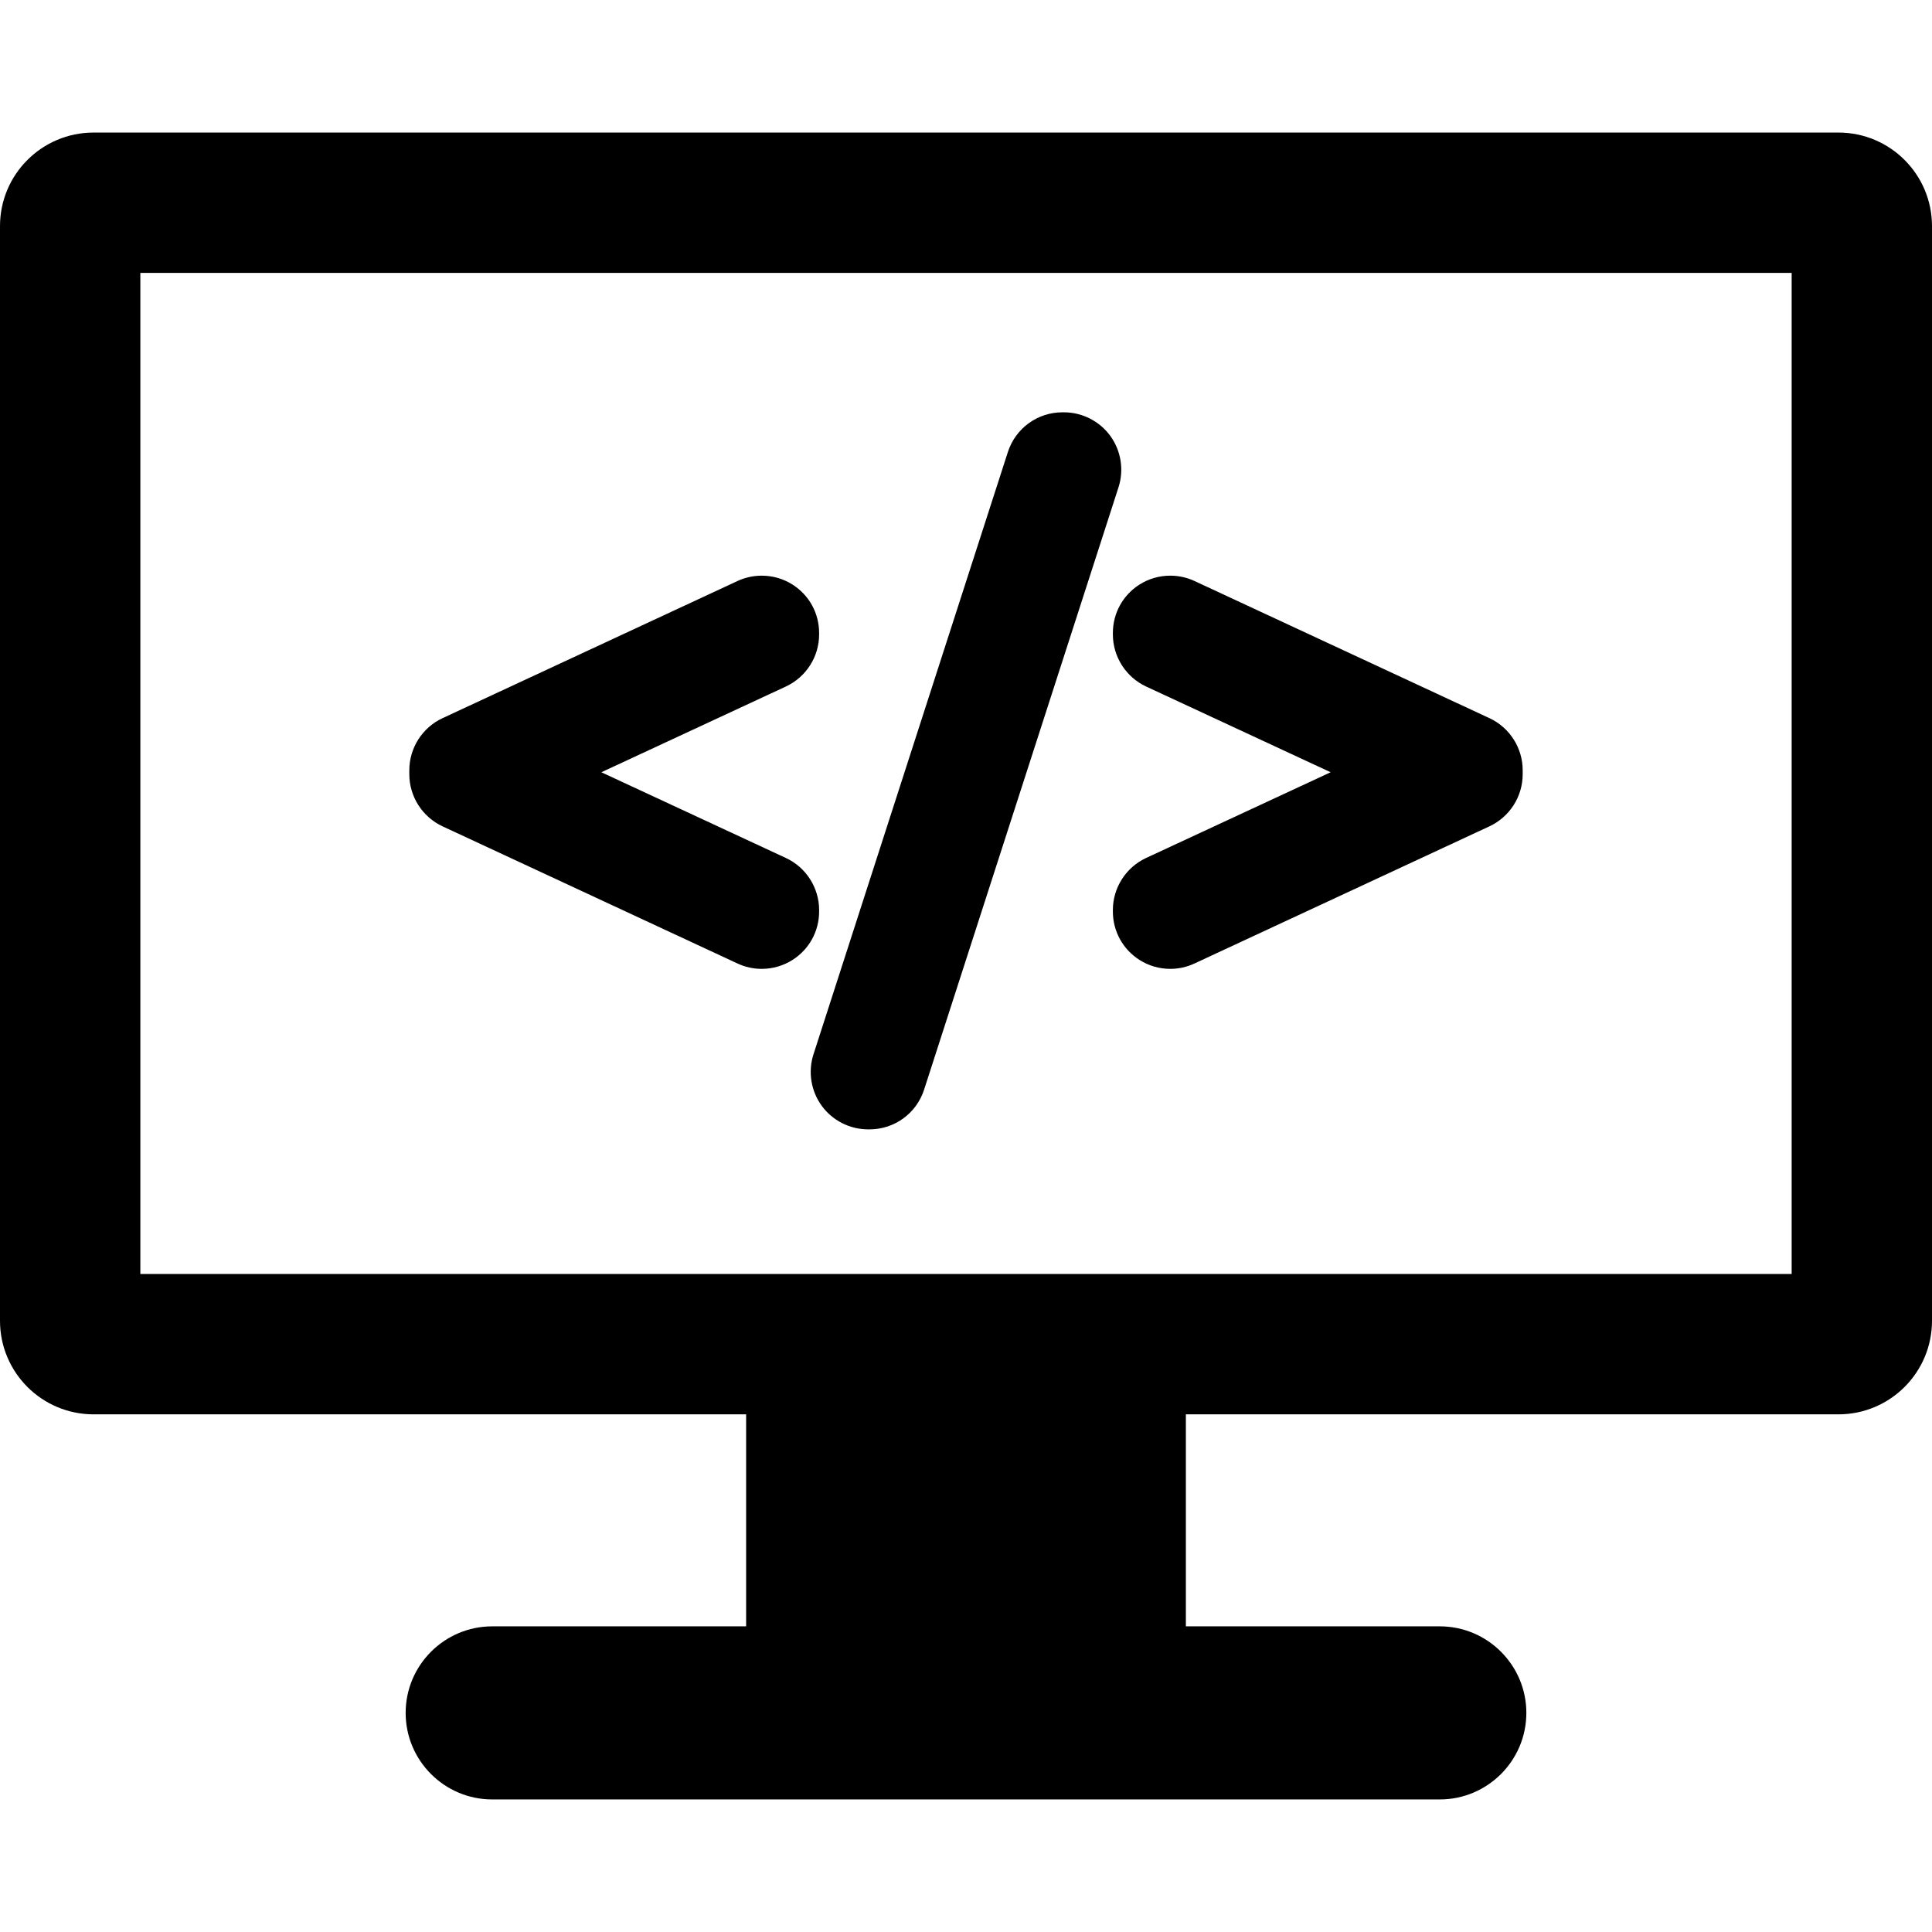
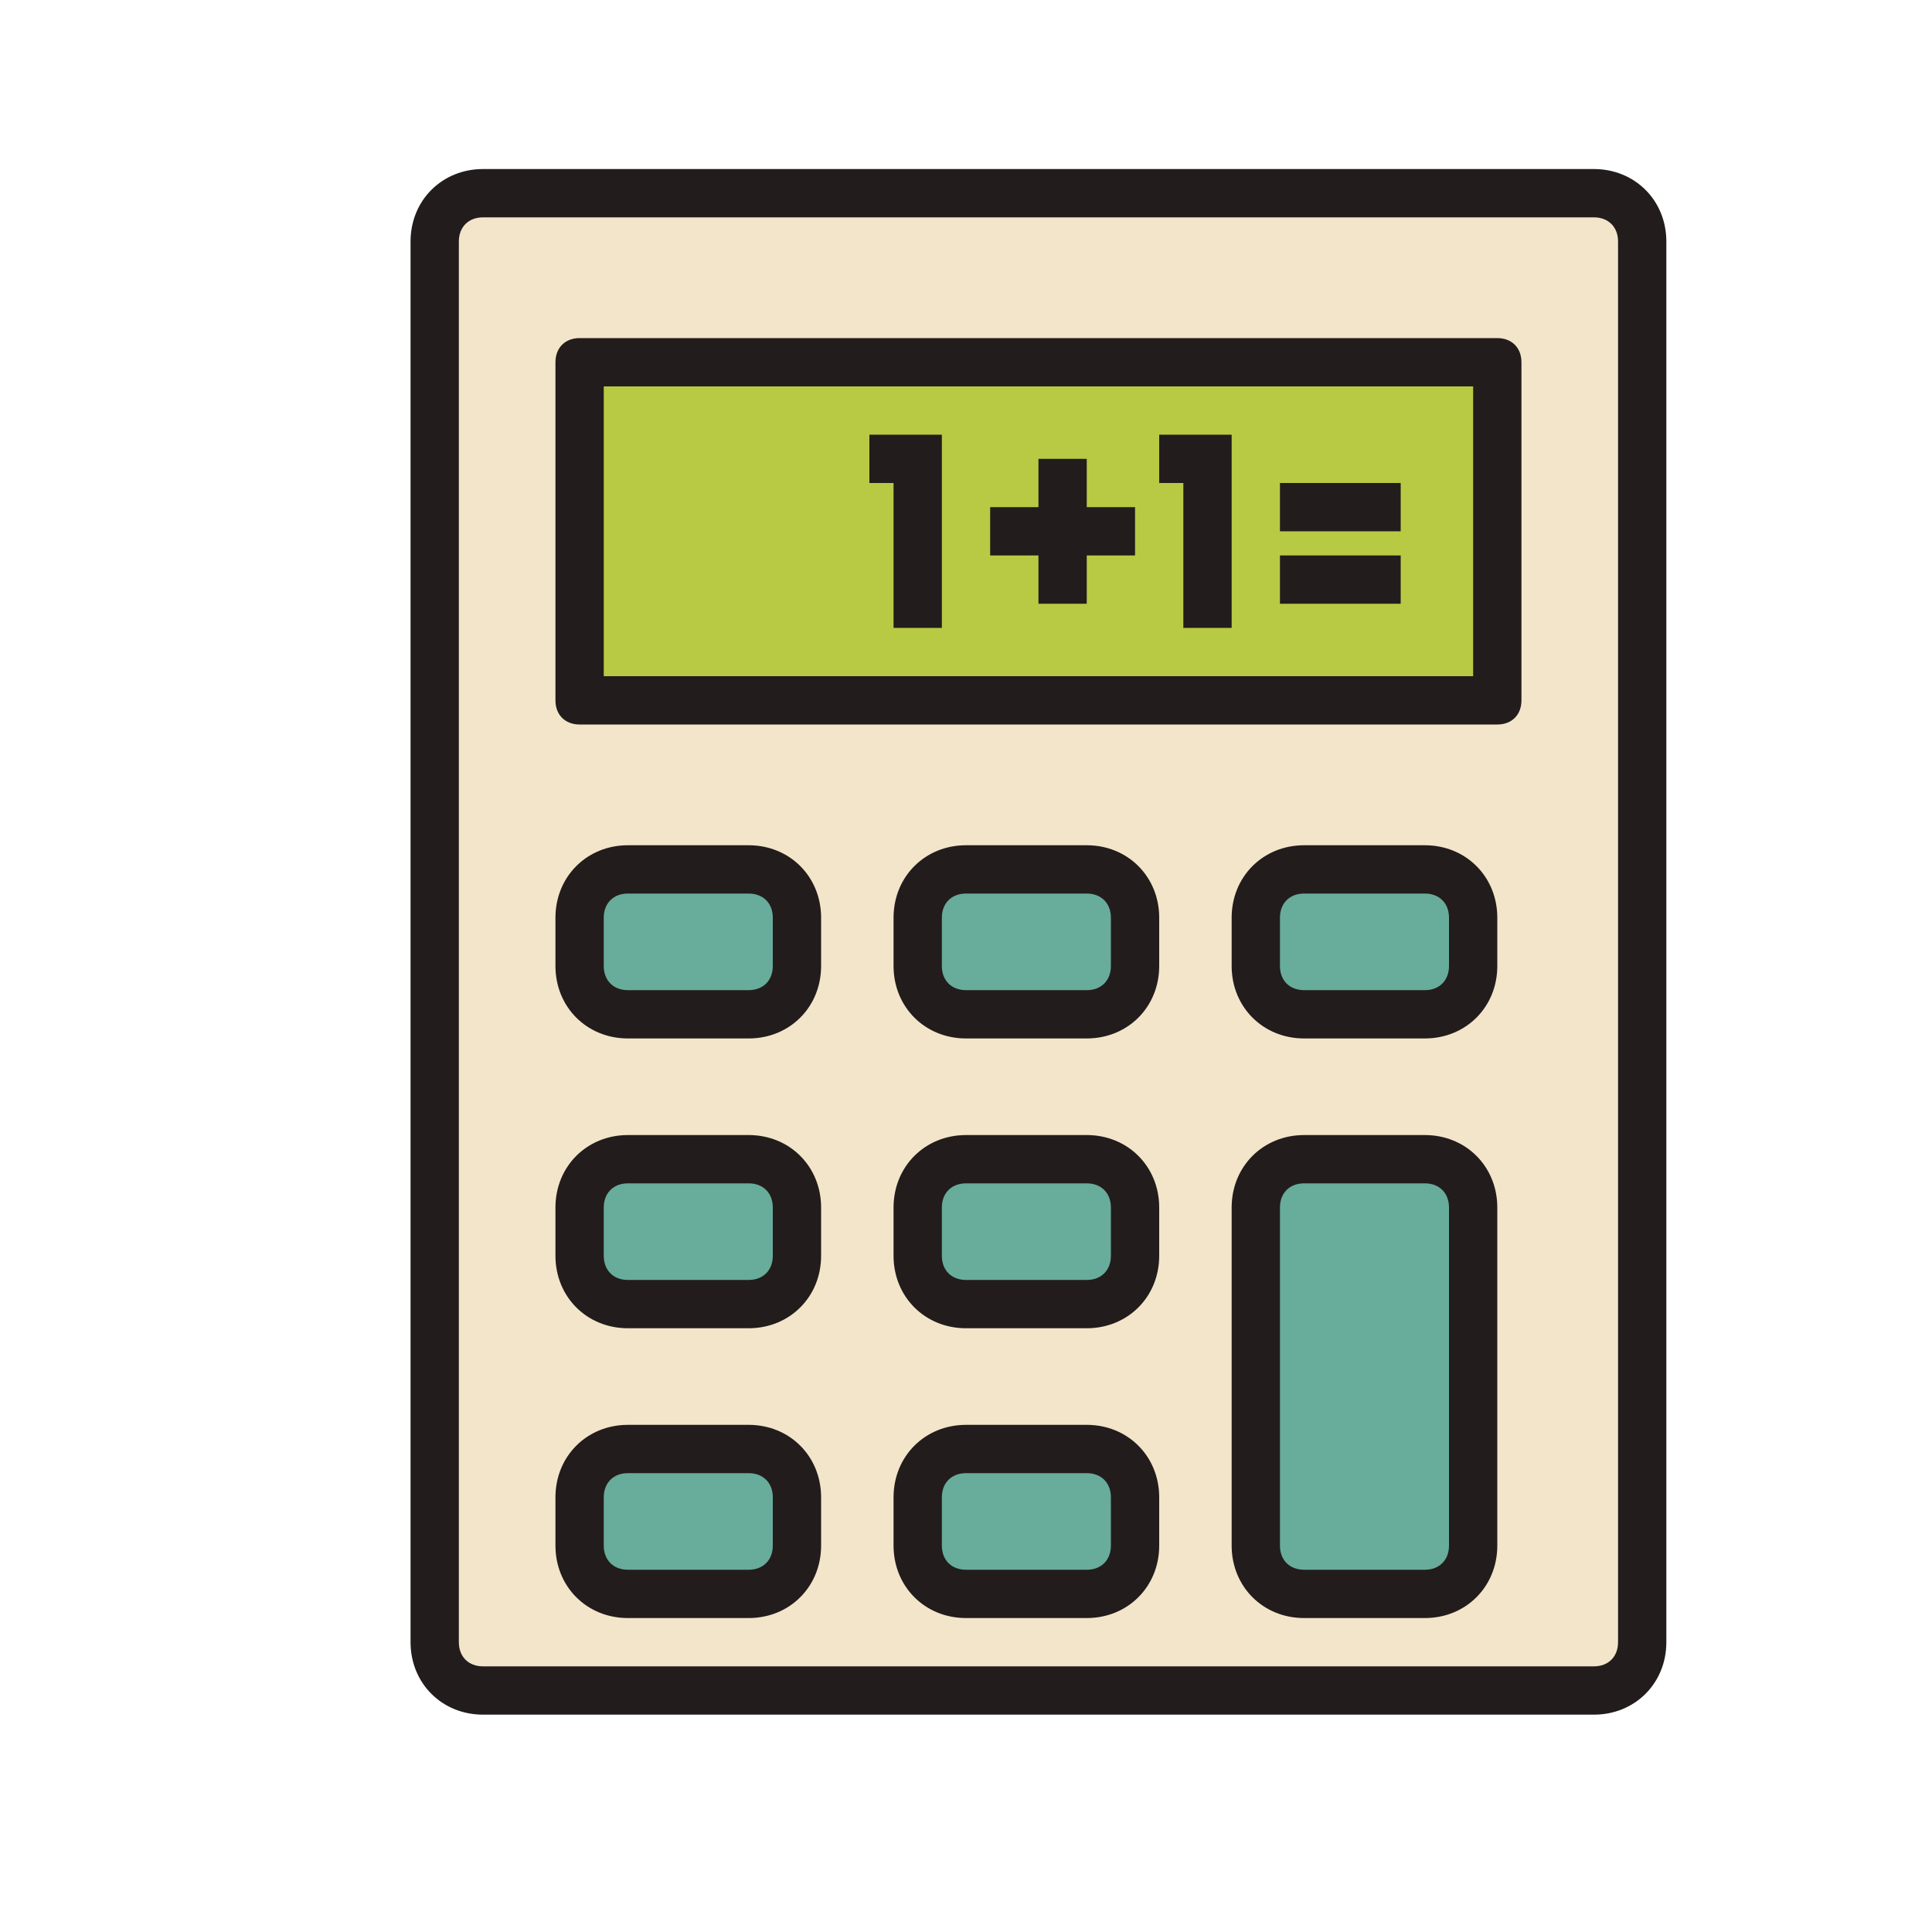
- <svg xmlns="http://www.w3.org/2000/svg" fill="#000000" version="1.1" id="Capa_1" width="800px" height="800px" viewBox="0 0 412.996 412.996" xml:space="preserve">
-   <g>
-     <g>
-       <g>
-         <path d="M392.996,28.338H20c-11.047,0-20,8.954-20,20v234c0,11.046,8.953,20,20,20h139.498v45.32h-54.283     c-10.201,0-18.5,8.299-18.5,18.5s8.299,18.5,18.5,18.5h202.566c10.201,0,18.5-8.299,18.5-18.5s-8.299-18.5-18.5-18.5h-54.283     v-45.32h139.498c11.047,0,20-8.954,20-20v-234C412.996,37.292,404.043,28.338,392.996,28.338z M382.996,272.338H30v-214h352.996     V272.338z" />
-         <path d="M94.591,176.637l63.084,29.336c1.631,0.755,3.367,1.138,5.162,1.138c2.338,0,4.616-0.664,6.597-1.924     c3.548-2.267,5.666-6.13,5.666-10.335v-0.322c0-4.751-2.785-9.115-7.096-11.119l-39.455-18.33l39.456-18.334     c4.31-2.004,7.095-6.369,7.095-11.118v-0.319c0-4.211-2.119-8.074-5.665-10.334c-1.962-1.254-4.247-1.916-6.606-1.916     c-1.778,0-3.563,0.391-5.16,1.133L94.59,153.525c-4.308,2.005-7.091,6.369-7.091,11.117v0.878     C87.498,170.262,90.28,174.625,94.591,176.637z" />
-         <path d="M175.662,236.389c2.301,3.149,6.002,5.029,9.901,5.029h0.315c5.352,0,10.042-3.426,11.672-8.516l41.557-128.76     c1.192-3.717,0.53-7.818-1.771-10.974c-2.301-3.149-6.002-5.03-9.901-5.03h-0.314c-5.354,0-10.048,3.426-11.679,8.516     L173.88,225.425C172.698,229.145,173.364,233.242,175.662,236.389z" />
-         <path d="M237.896,135.628c0,4.746,2.782,9.11,7.095,11.122l39.455,18.33l-39.455,18.33c-4.311,2.004-7.096,6.368-7.096,11.119     v0.322c0,4.205,2.117,8.068,5.669,10.336c1.974,1.258,4.254,1.923,6.595,1.923c1.792,0,3.527-0.383,5.169-1.142l63.081-29.335     c4.307-2.009,7.089-6.372,7.089-11.115v-0.878c0-4.748-2.783-9.112-7.093-11.117l-63.08-29.334     c-1.591-0.739-3.373-1.131-5.152-1.131c-2.358,0-4.644,0.662-6.604,1.912c-3.554,2.264-5.673,6.127-5.673,10.338V135.628     L237.896,135.628z" />
-       </g>
-     </g>
-   </g>
+ <svg xmlns="http://www.w3.org/2000/svg" width="800px" height="800px" viewBox="0 0 1024 1024" class="icon" version="1.1">
+   <path d="M870.4 870.4c0 14.08-11.52 25.6-25.6 25.6H256c-14.08 0-25.6-11.52-25.6-25.6V128c0-14.08 11.52-25.6 25.6-25.6h588.8c14.08 0 25.6 11.52 25.6 25.6v742.4z" fill="#F2E5CA" />
+   <path d="M844.8 908.8H256c-21.76 0-38.4-16.64-38.4-38.4V128c0-21.76 16.64-38.4 38.4-38.4h588.8c21.76 0 38.4 16.64 38.4 38.4v742.4c0 21.76-16.64 38.4-38.4 38.4zM256 115.2c-7.68 0-12.8 5.12-12.8 12.8v742.4c0 7.68 5.12 12.8 12.8 12.8h588.8c7.68 0 12.8-5.12 12.8-12.8V128c0-7.68-5.12-12.8-12.8-12.8H256z" fill="#231C1C" />
+   <path d="M307.2 192h486.4v179.2H307.2z" fill="#B8CA43" />
+   <path d="M793.6 384H307.2c-7.68 0-12.8-5.12-12.8-12.8V192c0-7.68 5.12-12.8 12.8-12.8h486.4c7.68 0 12.8 5.12 12.8 12.8v179.2c0 7.68-5.12 12.8-12.8 12.8z m-473.6-25.6h460.8V204.8H320v153.6z" fill="#231C1C" />
+   <path d="M422.4 512c0 14.08-11.52 25.6-25.6 25.6h-64c-14.08 0-25.6-11.52-25.6-25.6v-25.6c0-14.08 11.52-25.6 25.6-25.6h64c14.08 0 25.6 11.52 25.6 25.6v25.6z" fill="#68AC9B" />
+   <path d="M396.8 550.4h-64c-21.76 0-38.4-16.64-38.4-38.4v-25.6c0-21.76 16.64-38.4 38.4-38.4h64c21.76 0 38.4 16.64 38.4 38.4v25.6c0 21.76-16.64 38.4-38.4 38.4z m-64-76.8c-7.68 0-12.8 5.12-12.8 12.8v25.6c0 7.68 5.12 12.8 12.8 12.8h64c7.68 0 12.8-5.12 12.8-12.8v-25.6c0-7.68-5.12-12.8-12.8-12.8h-64z" fill="#231C1C" />
+   <path d="M601.6 512c0 14.08-11.52 25.6-25.6 25.6h-64c-14.08 0-25.6-11.52-25.6-25.6v-25.6c0-14.08 11.52-25.6 25.6-25.6h64c14.08 0 25.6 11.52 25.6 25.6v25.6z" fill="#68AC9B" />
+   <path d="M576 550.4h-64c-21.76 0-38.4-16.64-38.4-38.4v-25.6c0-21.76 16.64-38.4 38.4-38.4h64c21.76 0 38.4 16.64 38.4 38.4v25.6c0 21.76-16.64 38.4-38.4 38.4z m-64-76.8c-7.68 0-12.8 5.12-12.8 12.8v25.6c0 7.68 5.12 12.8 12.8 12.8h64c7.68 0 12.8-5.12 12.8-12.8v-25.6c0-7.68-5.12-12.8-12.8-12.8h-64z" fill="#231C1C" />
+   <path d="M780.8 512c0 14.08-11.52 25.6-25.6 25.6h-64c-14.08 0-25.6-11.52-25.6-25.6v-25.6c0-14.08 11.52-25.6 25.6-25.6h64c14.08 0 25.6 11.52 25.6 25.6v25.6z" fill="#68AC9B" />
+   <path d="M755.2 550.4h-64c-21.76 0-38.4-16.64-38.4-38.4v-25.6c0-21.76 16.64-38.4 38.4-38.4h64c21.76 0 38.4 16.64 38.4 38.4v25.6c0 21.76-16.64 38.4-38.4 38.4z m-64-76.8c-7.68 0-12.8 5.12-12.8 12.8v25.6c0 7.68 5.12 12.8 12.8 12.8h64c7.68 0 12.8-5.12 12.8-12.8v-25.6c0-7.68-5.12-12.8-12.8-12.8h-64z" fill="#231C1C" />
+   <path d="M422.4 665.6c0 14.08-11.52 25.6-25.6 25.6h-64c-14.08 0-25.6-11.52-25.6-25.6v-25.6c0-14.08 11.52-25.6 25.6-25.6h64c14.08 0 25.6 11.52 25.6 25.6v25.6z" fill="#68AC9B" />
+   <path d="M396.8 704h-64c-21.76 0-38.4-16.64-38.4-38.4v-25.6c0-21.76 16.64-38.4 38.4-38.4h64c21.76 0 38.4 16.64 38.4 38.4v25.6c0 21.76-16.64 38.4-38.4 38.4z m-64-76.8c-7.68 0-12.8 5.12-12.8 12.8v25.6c0 7.68 5.12 12.8 12.8 12.8h64c7.68 0 12.8-5.12 12.8-12.8v-25.6c0-7.68-5.12-12.8-12.8-12.8h-64z" fill="#231C1C" />
+   <path d="M601.6 665.6c0 14.08-11.52 25.6-25.6 25.6h-64c-14.08 0-25.6-11.52-25.6-25.6v-25.6c0-14.08 11.52-25.6 25.6-25.6h64c14.08 0 25.6 11.52 25.6 25.6v25.6z" fill="#68AC9B" />
+   <path d="M576 704h-64c-21.76 0-38.4-16.64-38.4-38.4v-25.6c0-21.76 16.64-38.4 38.4-38.4h64c21.76 0 38.4 16.64 38.4 38.4v25.6c0 21.76-16.64 38.4-38.4 38.4z m-64-76.8c-7.68 0-12.8 5.12-12.8 12.8v25.6c0 7.68 5.12 12.8 12.8 12.8h64c7.68 0 12.8-5.12 12.8-12.8v-25.6c0-7.68-5.12-12.8-12.8-12.8h-64z" fill="#231C1C" />
+   <path d="M780.8 819.2c0 14.08-11.52 25.6-25.6 25.6h-64c-14.08 0-25.6-11.52-25.6-25.6V640c0-14.08 11.52-25.6 25.6-25.6h64c14.08 0 25.6 11.52 25.6 25.6v179.2z" fill="#68AC9B" />
+   <path d="M755.2 857.6h-64c-21.76 0-38.4-16.64-38.4-38.4V640c0-21.76 16.64-38.4 38.4-38.4h64c21.76 0 38.4 16.64 38.4 38.4v179.2c0 21.76-16.64 38.4-38.4 38.4z m-64-230.4c-7.68 0-12.8 5.12-12.8 12.8v179.2c0 7.68 5.12 12.8 12.8 12.8h64c7.68 0 12.8-5.12 12.8-12.8V640c0-7.68-5.12-12.8-12.8-12.8h-64z" fill="#231C1C" />
+   <path d="M422.4 819.2c0 14.08-11.52 25.6-25.6 25.6h-64c-14.08 0-25.6-11.52-25.6-25.6v-25.6c0-14.08 11.52-25.6 25.6-25.6h64c14.08 0 25.6 11.52 25.6 25.6v25.6z" fill="#68AC9B" />
+   <path d="M396.8 857.6h-64c-21.76 0-38.4-16.64-38.4-38.4v-25.6c0-21.76 16.64-38.4 38.4-38.4h64c21.76 0 38.4 16.64 38.4 38.4v25.6c0 21.76-16.64 38.4-38.4 38.4z m-64-76.8c-7.68 0-12.8 5.12-12.8 12.8v25.6c0 7.68 5.12 12.8 12.8 12.8h64c7.68 0 12.8-5.12 12.8-12.8v-25.6c0-7.68-5.12-12.8-12.8-12.8h-64z" fill="#231C1C" />
+   <path d="M601.6 819.2c0 14.08-11.52 25.6-25.6 25.6h-64c-14.08 0-25.6-11.52-25.6-25.6v-25.6c0-14.08 11.52-25.6 25.6-25.6h64c14.08 0 25.6 11.52 25.6 25.6v25.6z" fill="#68AC9B" />
+   <path d="M576 857.6h-64c-21.76 0-38.4-16.64-38.4-38.4v-25.6c0-21.76 16.64-38.4 38.4-38.4h64c21.76 0 38.4 16.64 38.4 38.4v25.6c0 21.76-16.64 38.4-38.4 38.4z m-64-76.8c-7.68 0-12.8 5.12-12.8 12.8v25.6c0 7.68 5.12 12.8 12.8 12.8h64c7.68 0 12.8-5.12 12.8-12.8v-25.6c0-7.68-5.12-12.8-12.8-12.8h-64z" fill="#231C1C" />
+   <path d="M499.2 332.8h-25.6v-76.8h-12.8v-25.6h38.4z" fill="#231C1C" />
+   <path d="M652.8 332.8h-25.6v-76.8h-12.8v-25.6h38.4z" fill="#231C1C" />
+   <path d="M550.4 243.2h25.6v76.8h-25.6z" fill="#231C1C" />
+   <path d="M524.8 268.8h76.8v25.6h-76.8z" fill="#231C1C" />
+   <path d="M678.4 256h64v25.6h-64z" fill="#231C1C" />
+   <path d="M678.4 294.4h64v25.6h-64z" fill="#231C1C" />
</svg>
